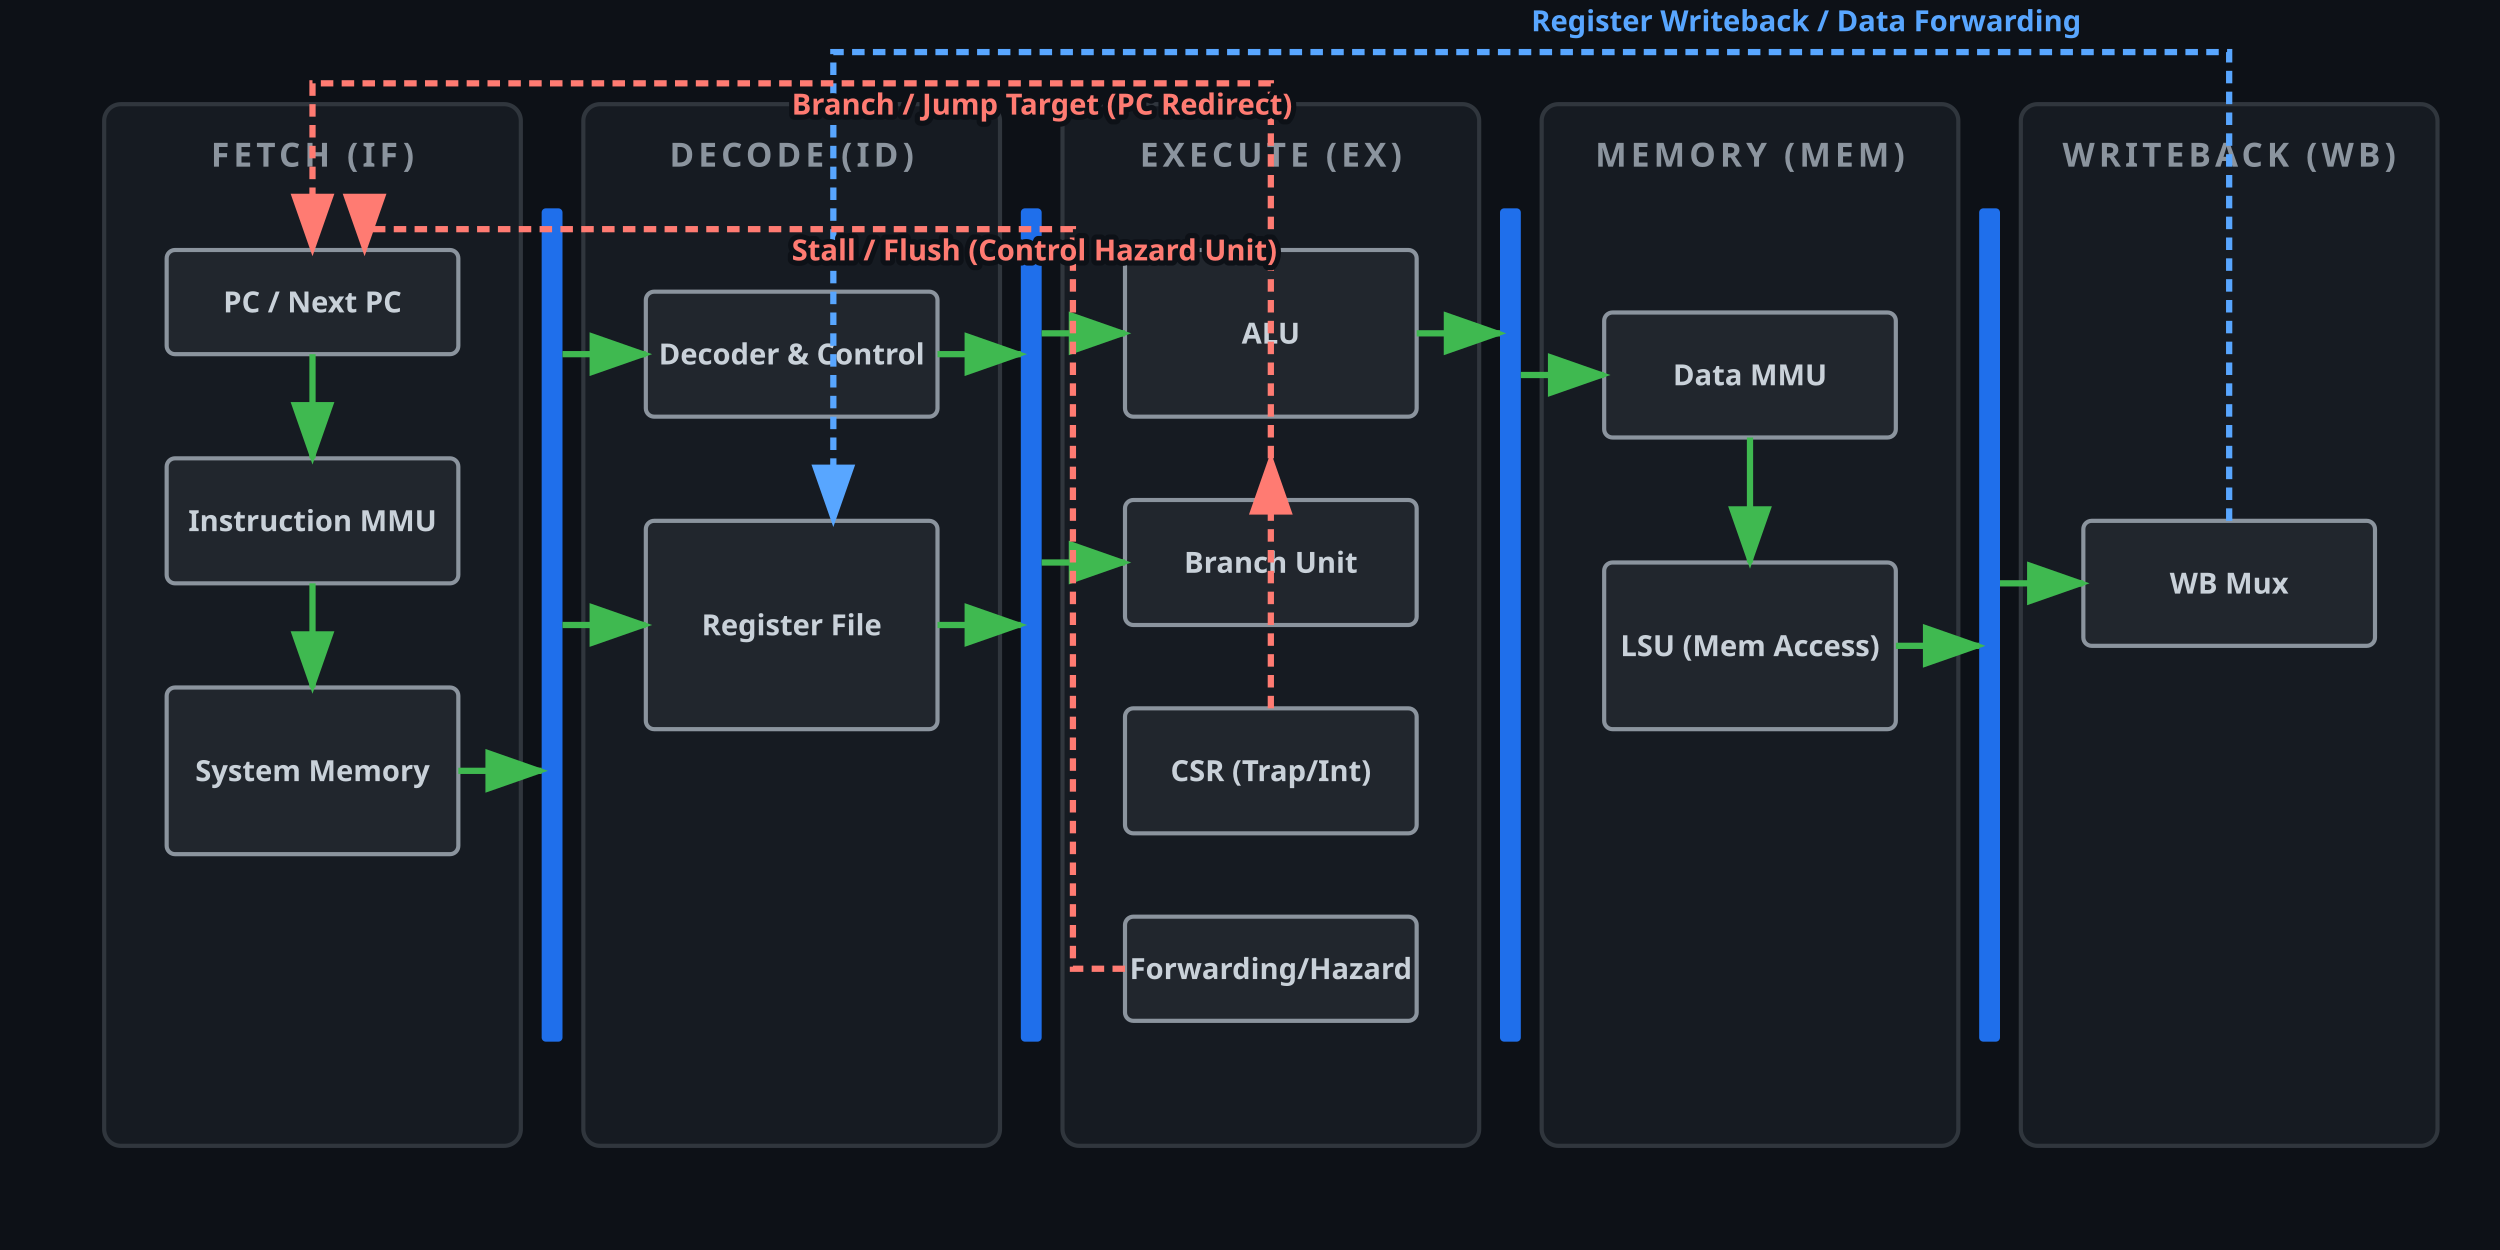
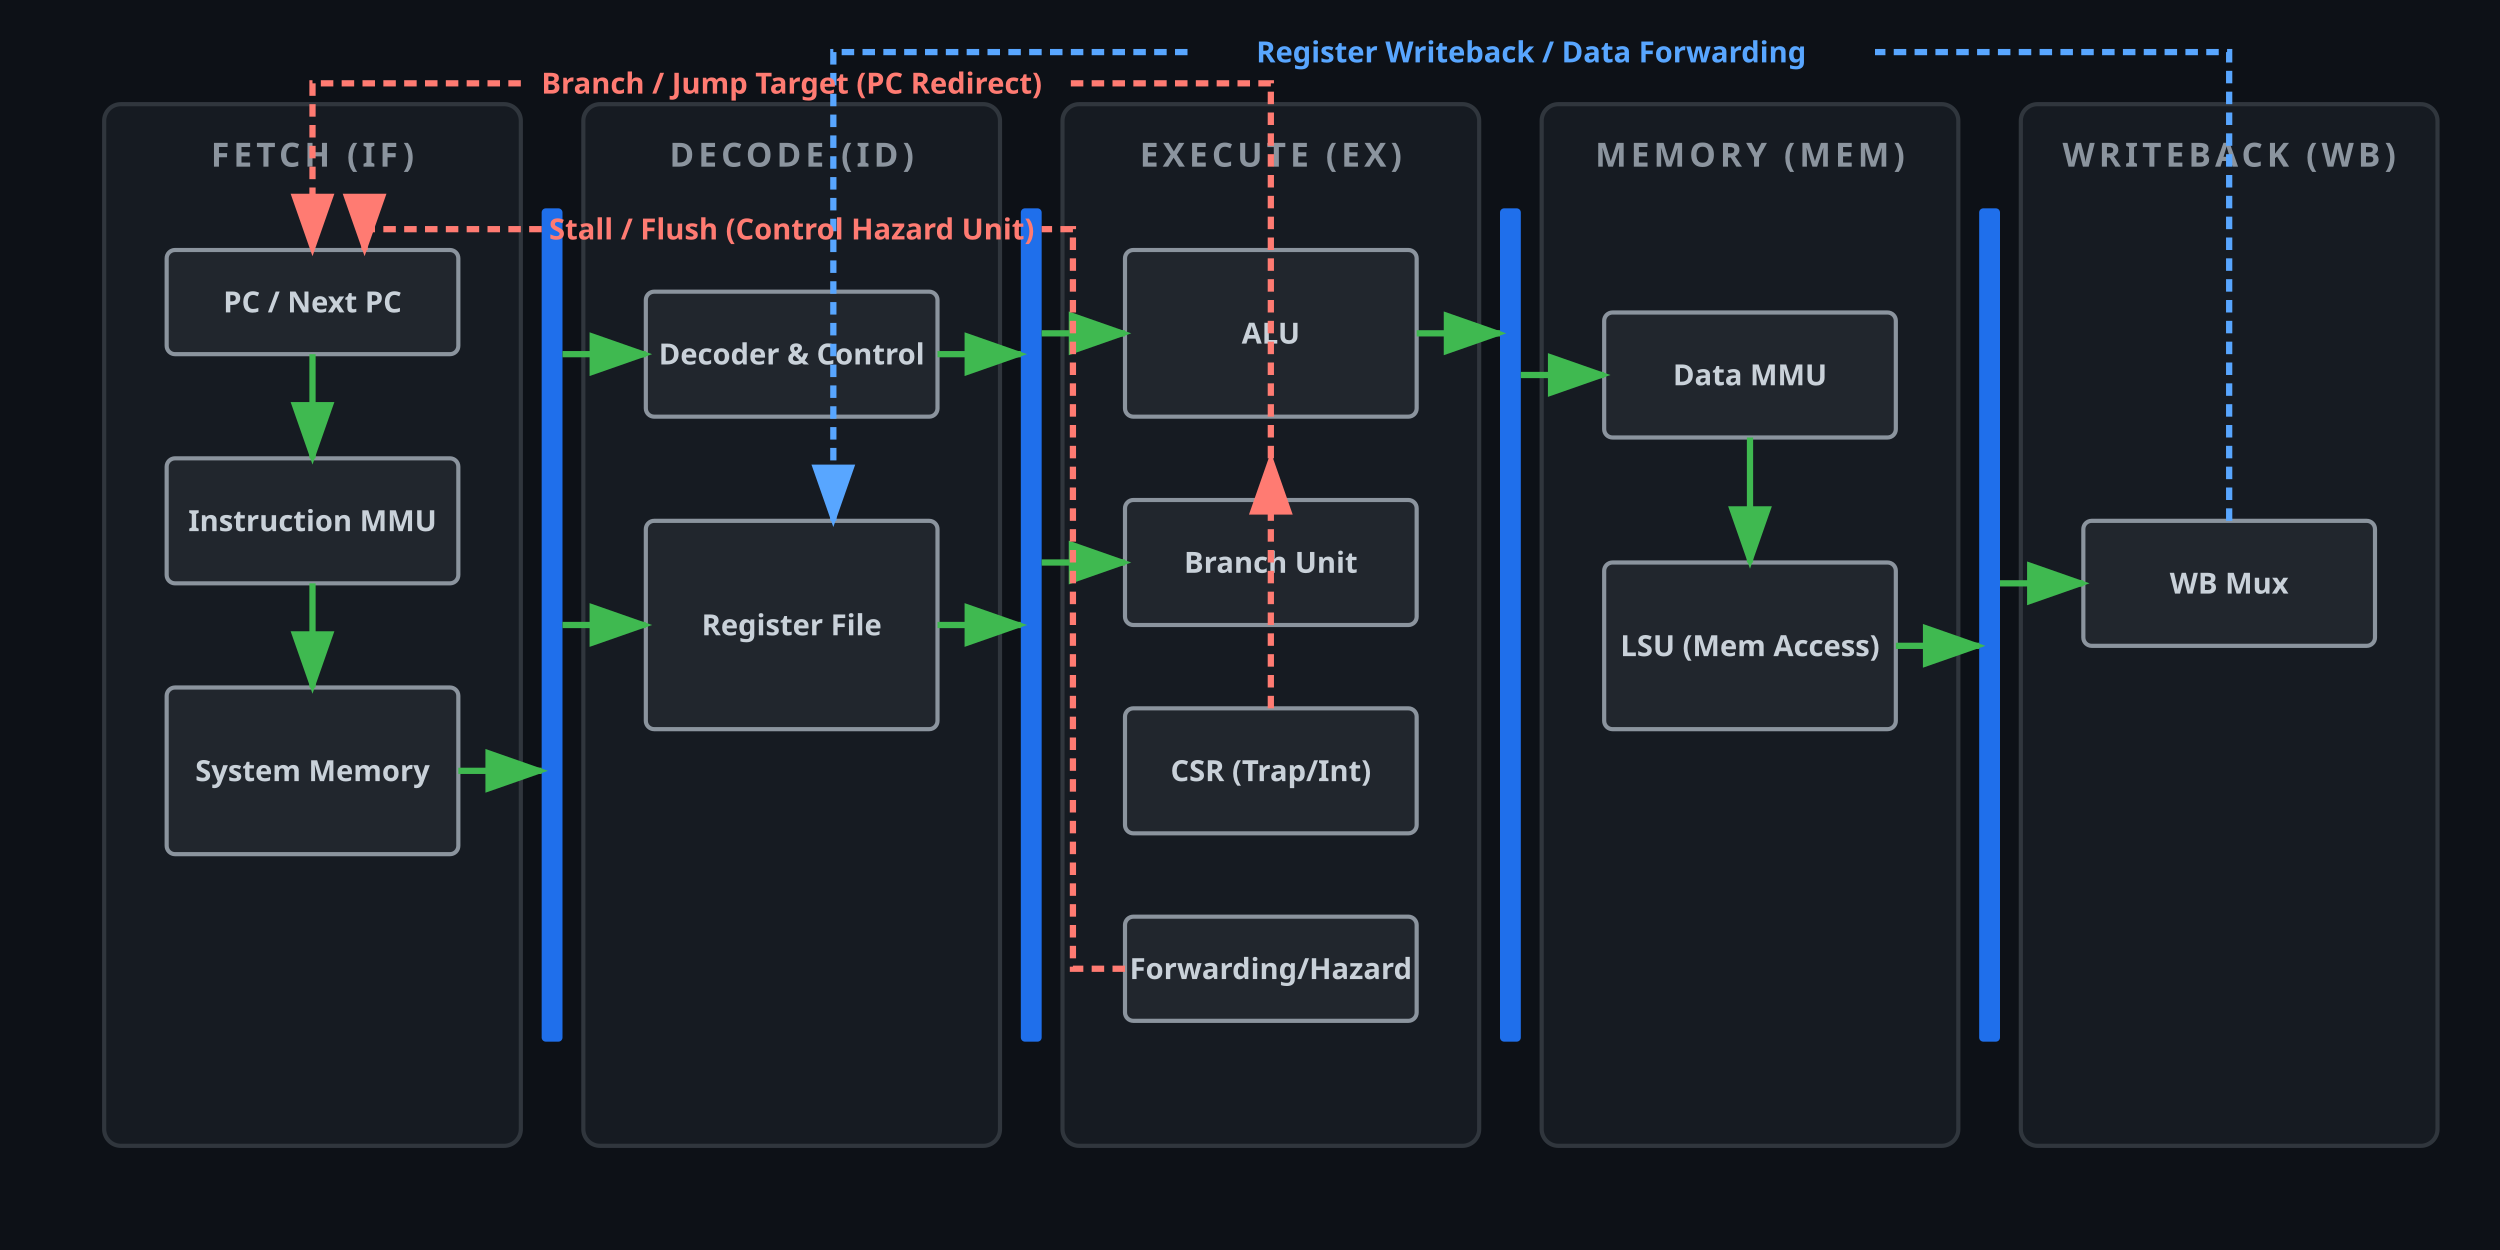
<svg xmlns="http://www.w3.org/2000/svg" viewBox="0 0 1200 600" width="100%" height="100%">
  <defs>
    <style>
            .bg { fill: #0d1117; }
            .stage-box { fill: #161b22; stroke: #30363d; stroke-width: 2; rx: 8; }
            .stage-title { fill: #8b949e; font-family: sans-serif; font-size: 16px; font-weight: bold; letter-spacing: 2px; }
            .module { fill: #21262d; stroke: #8b949e; stroke-width: 2; rx: 4; }
            .module-text { fill: #c9d1d9; font-family: sans-serif; font-size: 14px; font-weight: bold; text-anchor: middle; dominant-baseline: middle; }
            .line { stroke: #3fb950; stroke-width: 3; fill: none; }
            .arrow { fill: #3fb950; }
            .ctrl-line { stroke: #ff7b72; stroke-width: 3; stroke-dasharray: 6 4; fill: none; }
            .ctrl-arrow { fill: #ff7b72; }
            .fw-line { stroke: #58a6ff; stroke-width: 3; stroke-dasharray: 6 4; fill: none; }
            .fw-arrow { fill: #58a6ff; }
            .pipe-reg { fill: #1f6feb; rx: 2; }
-             .text-bg { fill: none; stroke: #0d1117; stroke-width: 5; stroke-linejoin: round; font-family: sans-serif; font-size: 14px; font-weight: bold; }
-             .text-fg-fw { fill: #58a6ff; font-family: sans-serif; font-size: 14px; font-weight: bold; }
-             .text-fg-ctrl { fill: #ff7b72; font-family: sans-serif; font-size: 14px; font-weight: bold; }
+             .text-fg-fw { fill: #58a6ff; font-family: sans-serif; font-size: 14px; font-weight: bold; text-anchor: middle; dominant-baseline: middle; }
+             .text-fg-ctrl { fill: #ff7b72; font-family: sans-serif; font-size: 14px; font-weight: bold; text-anchor: middle; dominant-baseline: middle; }
        </style>
    <marker id="arrowhead" markerWidth="10" markerHeight="7" refX="9" refY="3.5" orient="auto">
      <polygon points="0 0, 10 3.5, 0 7" class="arrow" />
    </marker>
    <marker id="ctrl-arrowhead" markerWidth="10" markerHeight="7" refX="9" refY="3.5" orient="auto">
      <polygon points="0 0, 10 3.5, 0 7" class="ctrl-arrow" />
    </marker>
    <marker id="fw-arrowhead" markerWidth="10" markerHeight="7" refX="9" refY="3.5" orient="auto">
      <polygon points="0 0, 10 3.5, 0 7" class="fw-arrow" />
    </marker>
  </defs>
  <rect width="1200" height="600" class="bg" />
  <rect x="50" y="50" width="200" height="500" class="stage-box" />
  <text x="150" y="80" text-anchor="middle" class="stage-title">FETCH (IF)</text>
  <rect x="280" y="50" width="200" height="500" class="stage-box" />
  <text x="380" y="80" text-anchor="middle" class="stage-title">DECODE (ID)</text>
  <rect x="510" y="50" width="200" height="500" class="stage-box" />
  <text x="610" y="80" text-anchor="middle" class="stage-title">EXECUTE (EX)</text>
  <rect x="740" y="50" width="200" height="500" class="stage-box" />
  <text x="840" y="80" text-anchor="middle" class="stage-title">MEMORY (MEM)</text>
  <rect x="970" y="50" width="200" height="500" class="stage-box" />
  <text x="1070" y="80" text-anchor="middle" class="stage-title">WRITEBACK (WB)</text>
  <rect x="260" y="100" width="10" height="400" class="pipe-reg" />
  <rect x="490" y="100" width="10" height="400" class="pipe-reg" />
  <rect x="720" y="100" width="10" height="400" class="pipe-reg" />
  <rect x="950" y="100" width="10" height="400" class="pipe-reg" />
  <rect x="80" y="120" width="140" height="50" class="module" />
  <text x="150" y="145" class="module-text">PC / Next PC</text>
  <rect x="80" y="220" width="140" height="60" class="module" />
  <text x="150" y="250" class="module-text">Instruction MMU</text>
  <rect x="80" y="330" width="140" height="80" class="module" />
  <text x="150" y="370" class="module-text">System Memory</text>
  <rect x="310" y="140" width="140" height="60" class="module" />
  <text x="380" y="170" class="module-text">Decoder &amp; Control</text>
  <rect x="310" y="250" width="140" height="100" class="module" />
  <text x="380" y="300" class="module-text">Register File</text>
  <rect x="540" y="120" width="140" height="80" class="module" />
  <text x="610" y="160" class="module-text">ALU</text>
  <rect x="540" y="240" width="140" height="60" class="module" />
  <text x="610" y="270" class="module-text">Branch Unit</text>
  <rect x="540" y="340" width="140" height="60" class="module" />
  <text x="610" y="370" class="module-text">CSR (Trap/Int)</text>
  <rect x="540" y="440" width="140" height="50" class="module" />
  <text x="610" y="465" class="module-text">Forwarding/Hazard</text>
  <rect x="770" y="150" width="140" height="60" class="module" />
  <text x="840" y="180" class="module-text">Data MMU</text>
  <rect x="770" y="270" width="140" height="80" class="module" />
  <text x="840" y="310" class="module-text">LSU (Mem Access)</text>
  <rect x="1000" y="250" width="140" height="60" class="module" />
  <text x="1070" y="280" class="module-text">WB Mux</text>
  <path d="M 150 170 L 150 220" class="line" marker-end="url(#arrowhead)" />
  <path d="M 150 280 L 150 330" class="line" marker-end="url(#arrowhead)" />
  <path d="M 220 370 L 260 370" class="line" marker-end="url(#arrowhead)" />
  <path d="M 270 170 L 310 170" class="line" marker-end="url(#arrowhead)" />
  <path d="M 270 300 L 310 300" class="line" marker-end="url(#arrowhead)" />
  <path d="M 450 170 L 490 170" class="line" marker-end="url(#arrowhead)" />
  <path d="M 450 300 L 490 300" class="line" marker-end="url(#arrowhead)" />
  <path d="M 500 160 L 540 160" class="line" marker-end="url(#arrowhead)" />
  <path d="M 500 270 L 540 270" class="line" marker-end="url(#arrowhead)" />
  <path d="M 680 160 L 720 160" class="line" marker-end="url(#arrowhead)" />
  <path d="M 730 180 L 770 180" class="line" marker-end="url(#arrowhead)" />
  <path d="M 840 210 L 840 270" class="line" marker-end="url(#arrowhead)" />
  <path d="M 910 310 L 950 310" class="line" marker-end="url(#arrowhead)" />
  <path d="M 960 280 L 1000 280" class="line" marker-end="url(#arrowhead)" />
-   <path d="M 1070 250 L 1070 25 L 400 25 L 400 250" class="fw-line" marker-end="url(#fw-arrowhead)" />
-   <text x="735" y="15" class="text-bg">Register Writeback / Data Forwarding</text>
-   <text x="735" y="15" class="text-fg-fw">Register Writeback / Data Forwarding</text>
-   <path d="M 610 240 L 610 40 L 150 40 L 150 120" class="ctrl-line" marker-end="url(#ctrl-arrowhead)" />
-   <text x="380" y="55" class="text-bg">Branch / Jump Target (PC Redirect)</text>
-   <text x="380" y="55" class="text-fg-ctrl">Branch / Jump Target (PC Redirect)</text>
+   <path d="M 1070 250 L 1070 25 L 900 25" class="fw-line" />
+   <path d="M 570 25 L 400 25 L 400 250" class="fw-line" marker-end="url(#fw-arrowhead)" />
+   <text x="735" y="25" class="text-fg-fw">Register Writeback / Data Forwarding</text>
+   <path d="M 610 240 L 610 40 L 510 40" class="ctrl-line" />
+   <path d="M 250 40 L 150 40 L 150 120" class="ctrl-line" marker-end="url(#ctrl-arrowhead)" />
+   <text x="380" y="40" class="text-fg-ctrl">Branch / Jump Target (PC Redirect)</text>
+   <path d="M 540 465 L 515 465 L 515 110 L 500 110" class="ctrl-line" />
+   <path d="M 260 110 L 175 110 L 175 120" class="ctrl-line" marker-end="url(#ctrl-arrowhead)" />
+   <text x="380" y="110" class="text-fg-ctrl">Stall / Flush (Control Hazard Unit)</text>
  <path d="M 610 340 L 610 220" class="ctrl-line" marker-end="url(#ctrl-arrowhead)" />
-   <path d="M 540 465 L 515 465 L 515 110 L 175 110 L 175 120" class="ctrl-line" marker-end="url(#ctrl-arrowhead)" />
-   <text x="380" y="125" class="text-bg">Stall / Flush (Control Hazard Unit)</text>
-   <text x="380" y="125" class="text-fg-ctrl">Stall / Flush (Control Hazard Unit)</text>
</svg>
